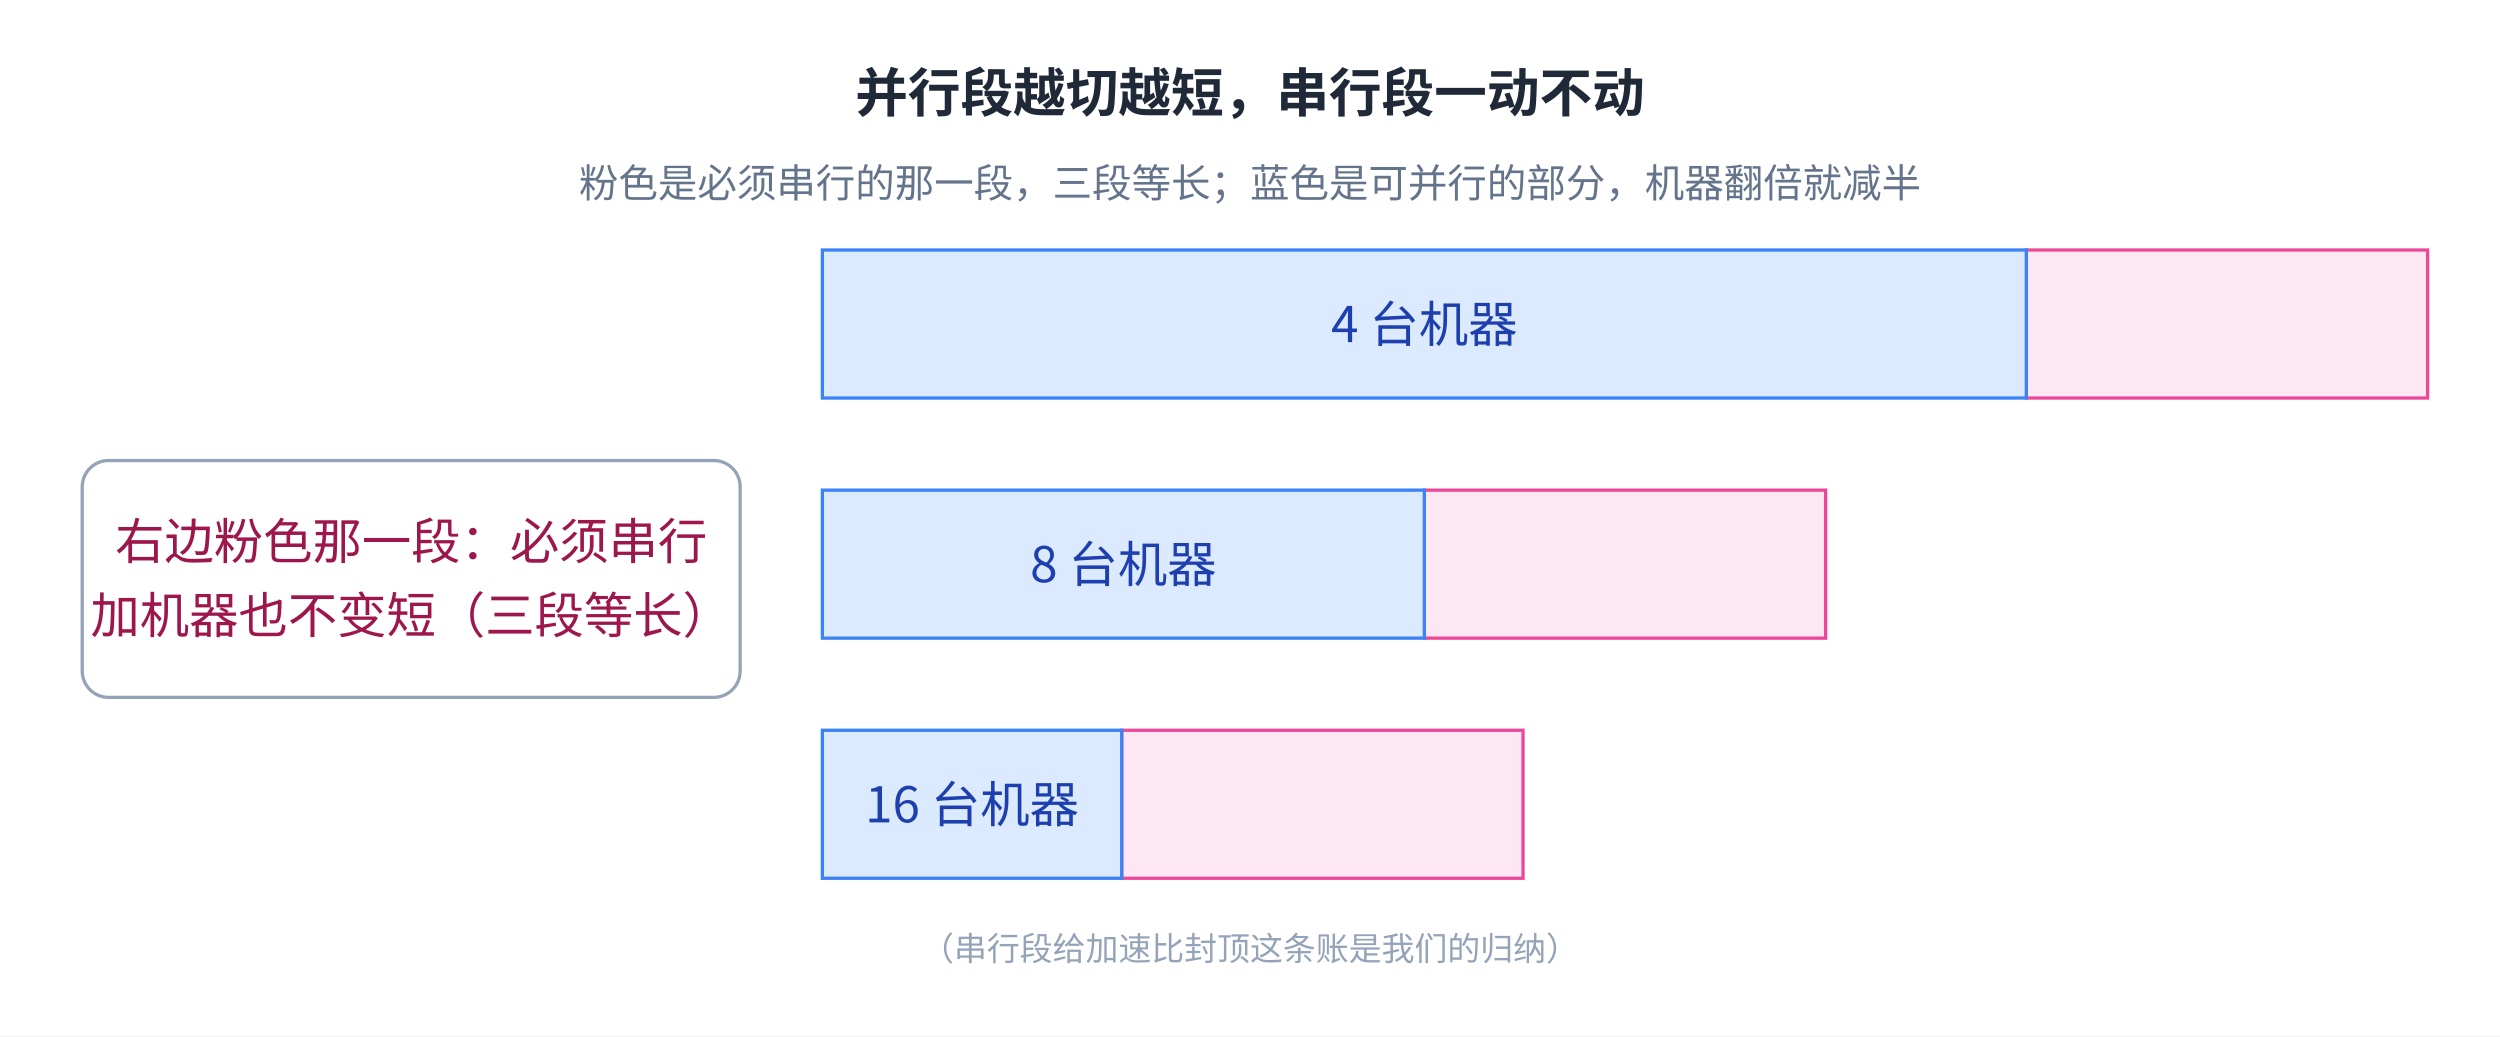
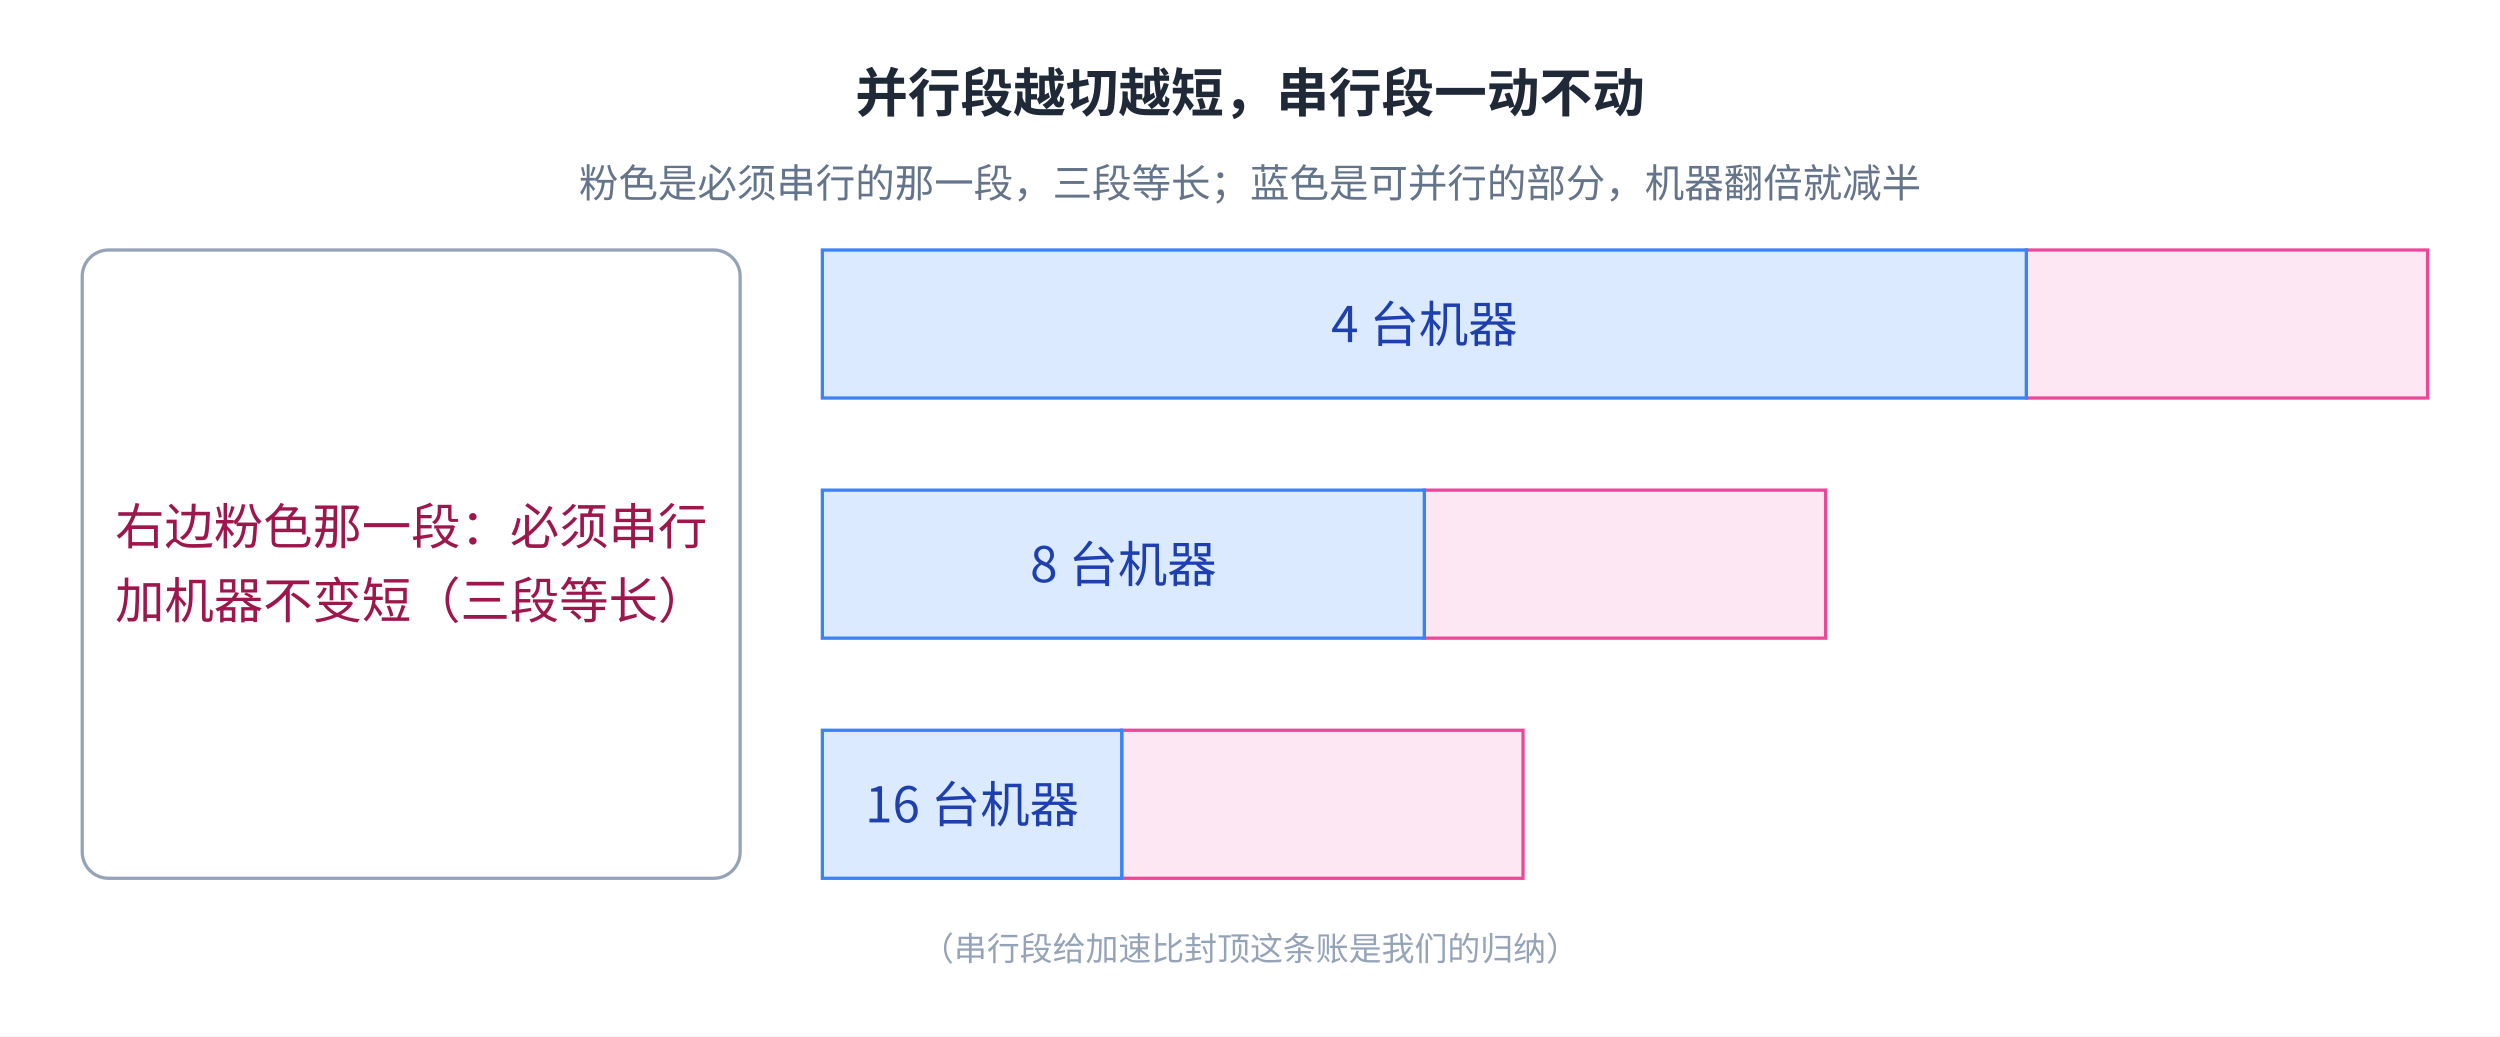
<svg xmlns="http://www.w3.org/2000/svg" viewBox="0 0 760 315" width="760" height="315" role="img" aria-labelledby="fig-intro-8-title fig-intro-8-desc">
  <defs>
    <style>
      text { font-family: 'PingFang SC', 'Microsoft YaHei', 'Noto Sans CJK SC', system-ui, sans-serif; }
    </style>
    <marker id="arrow" markerWidth="8" markerHeight="8" refX="2" refY="4" orient="auto" markerUnits="userSpaceOnUse">
      <path d="M0,0 L8,4 L0,8 L2,4 z" fill="#64748b" />
    </marker>
  </defs>
  <rect x="0" y="0" width="760" height="315" fill="#ffffff" />
-   <rect x="25" y="140" width="200" height="72" rx="8" fill="#ffffff" stroke="#94a3b8" />
+   <rect x="25" y="76" width="200" height="191" rx="8" fill="#ffffff" stroke="#94a3b8" />
  <text x="380" y="34" font-size="16" font-weight="600" fill="#1f2937" text-anchor="middle">并行段越切越短，串行段一动不动</text>
  <text x="380" y="60" font-size="12" fill="#64748b" text-anchor="middle">粉色是必须串行的那一段，三段等长；蓝色是可并行的部分，机器翻倍就减半</text>
-   <text x="125" y="170" font-size="15" fill="#9d174d" text-anchor="middle">右边粉色那一段：必须串行</text>
-   <text x="125" y="192.5" font-size="15" fill="#9d174d" text-anchor="middle">加机器也不变短（三段等长）</text>
+   <text x="125" y="165.5" font-size="15" fill="#9d174d" text-anchor="middle">右边粉色那一段：必须串行</text>
+   <text x="125" y="188" font-size="15" fill="#9d174d" text-anchor="middle">加机器不变短（三段等长）</text>
  <path d="M616,76 H738 V121 H616 Z" fill="#fce7f3" stroke="#ec4899" />
  <path d="M433,149 H555 V194 H433 Z" fill="#fce7f3" stroke="#ec4899" />
  <path d="M341,222 H463 V267 H341 Z" fill="#fce7f3" stroke="#ec4899" />
  <rect x="250" y="76" width="366" height="45" fill="#dbeafe" stroke="#3b82f6" />
  <text x="433" y="104" font-size="15" fill="#1e40af" text-anchor="middle">4 台机器</text>
  <rect x="250" y="149" width="183" height="45" fill="#dbeafe" stroke="#3b82f6" />
  <text x="341.5" y="177" font-size="15" fill="#1e40af" text-anchor="middle">8 台机器</text>
  <rect x="250" y="222" width="91" height="45" fill="#dbeafe" stroke="#3b82f6" />
  <text x="295.5" y="250" font-size="15" fill="#1e40af" text-anchor="middle">16 台机器</text>
  <text x="380" y="292" font-size="10" fill="#94a3b8" text-anchor="middle">（串行段给加速比封顶这条账是我们的归纳）</text>
</svg>
